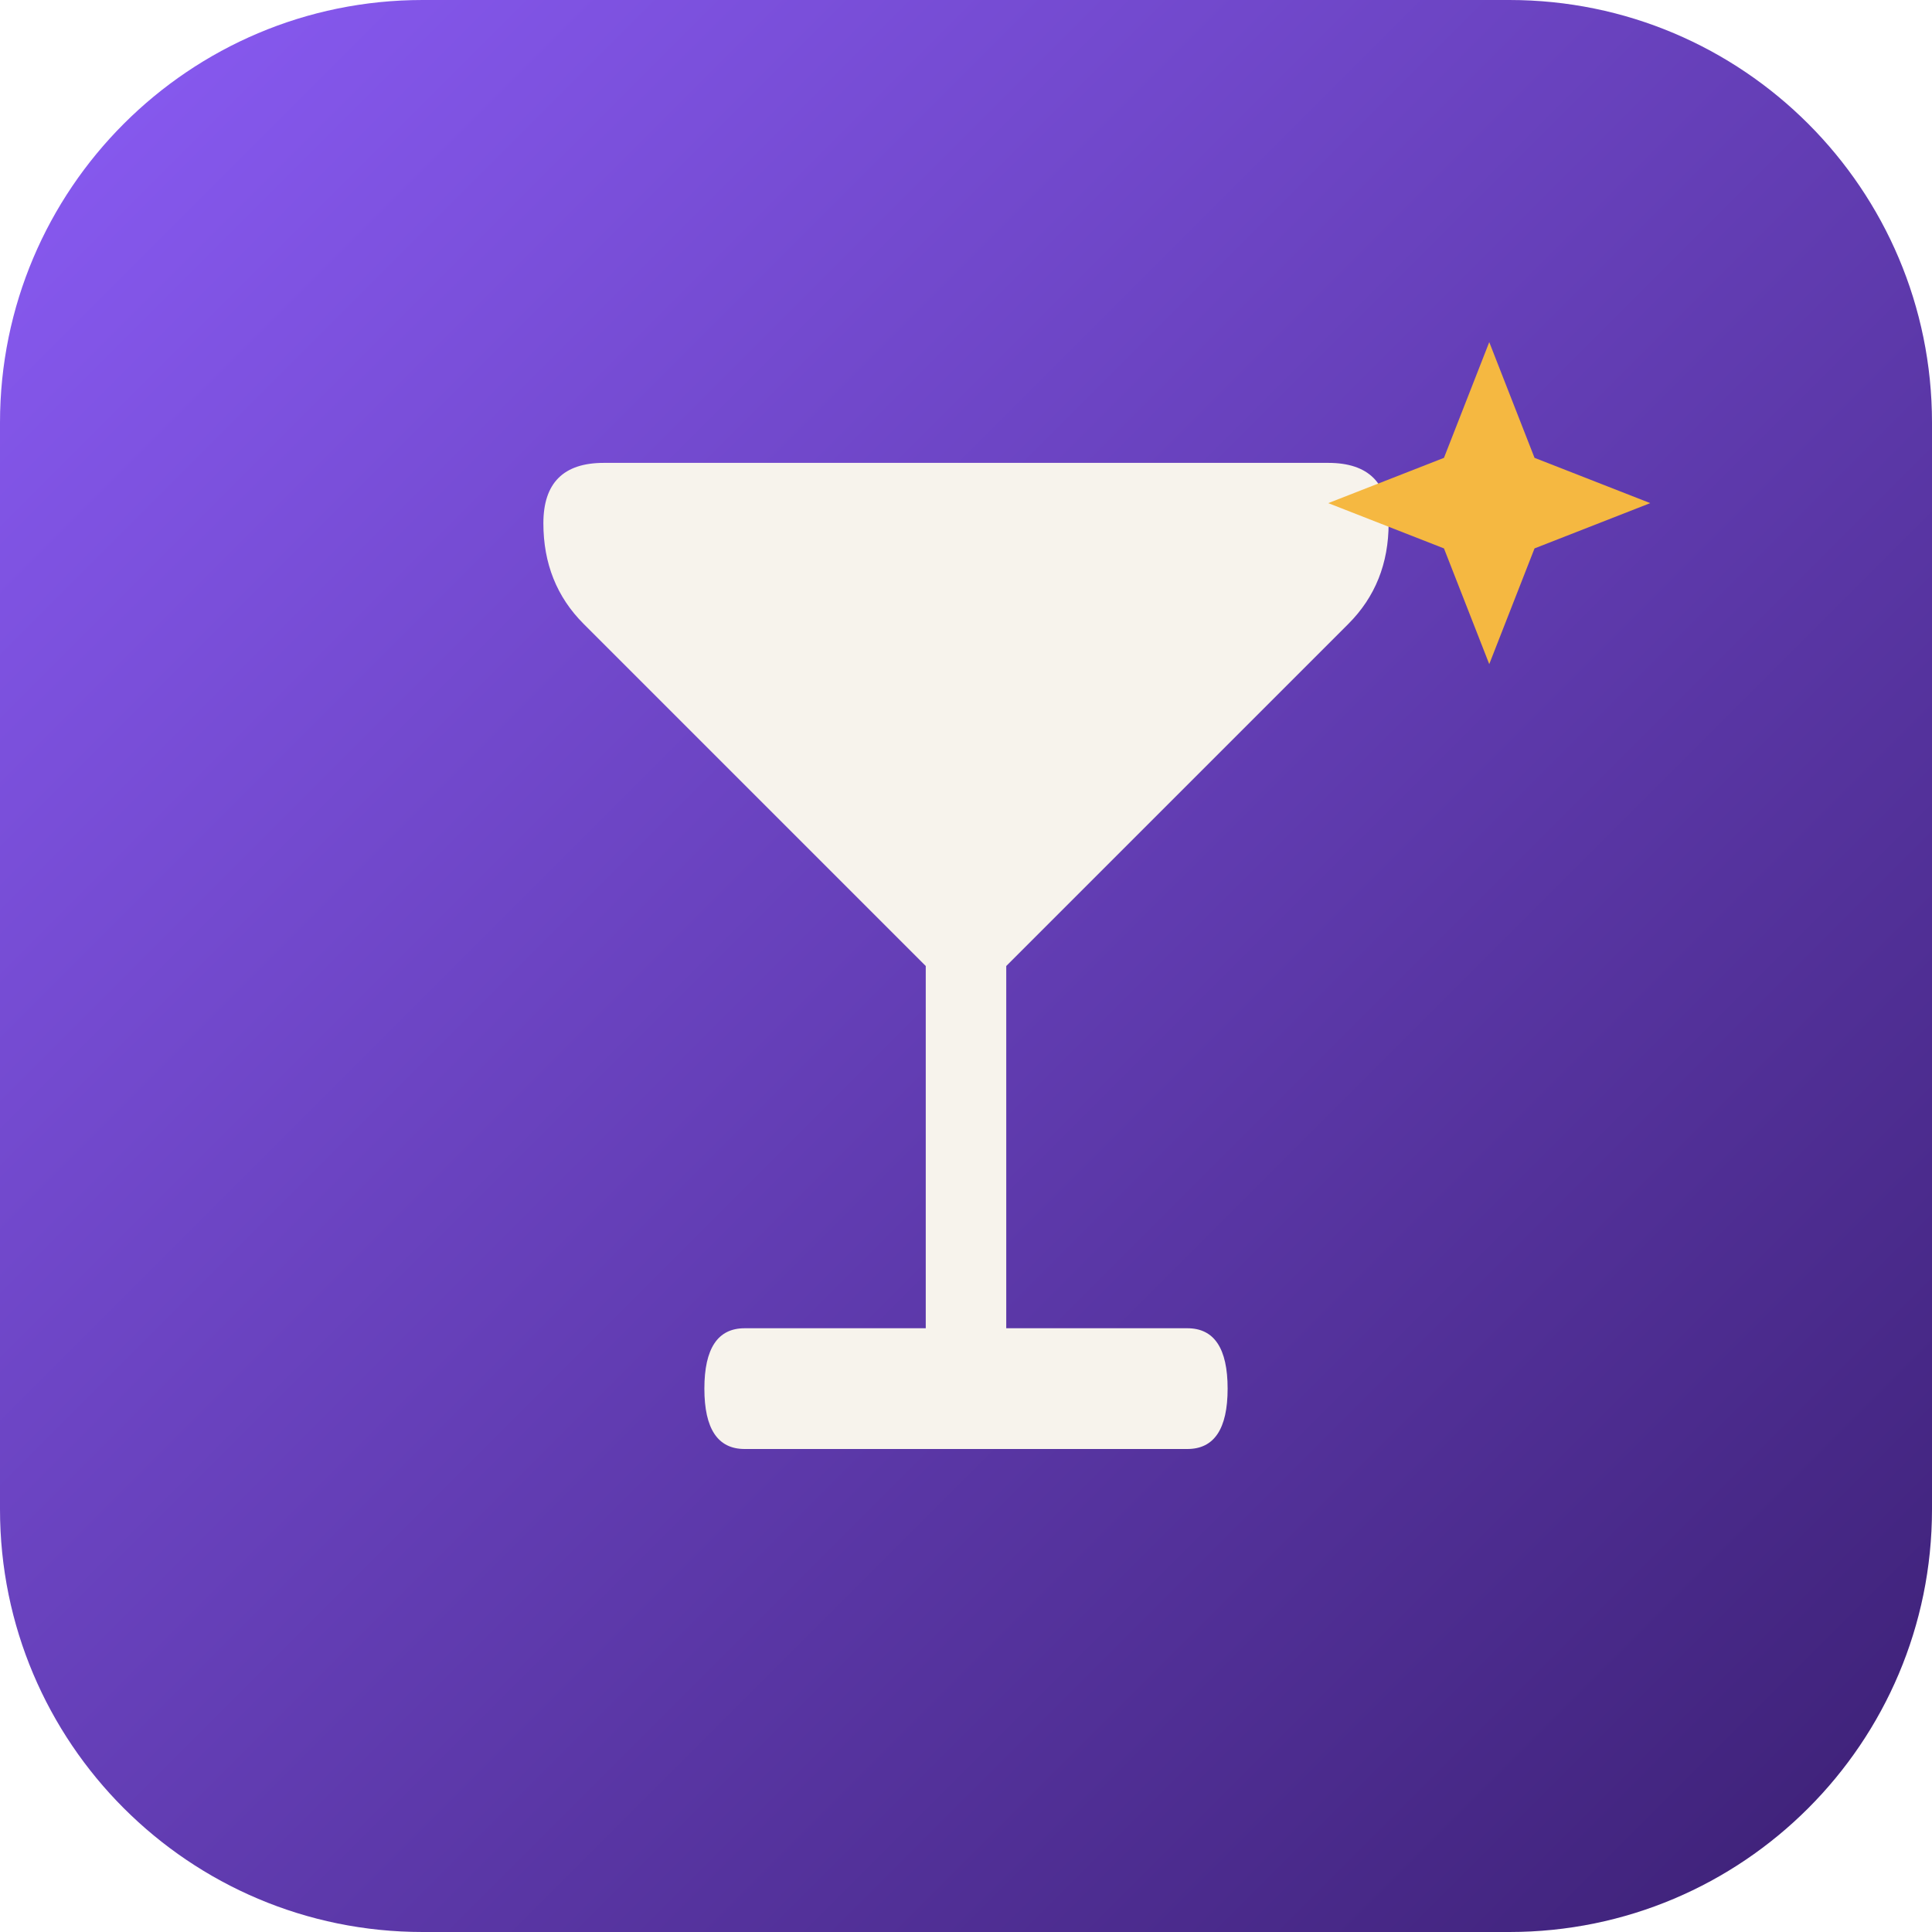
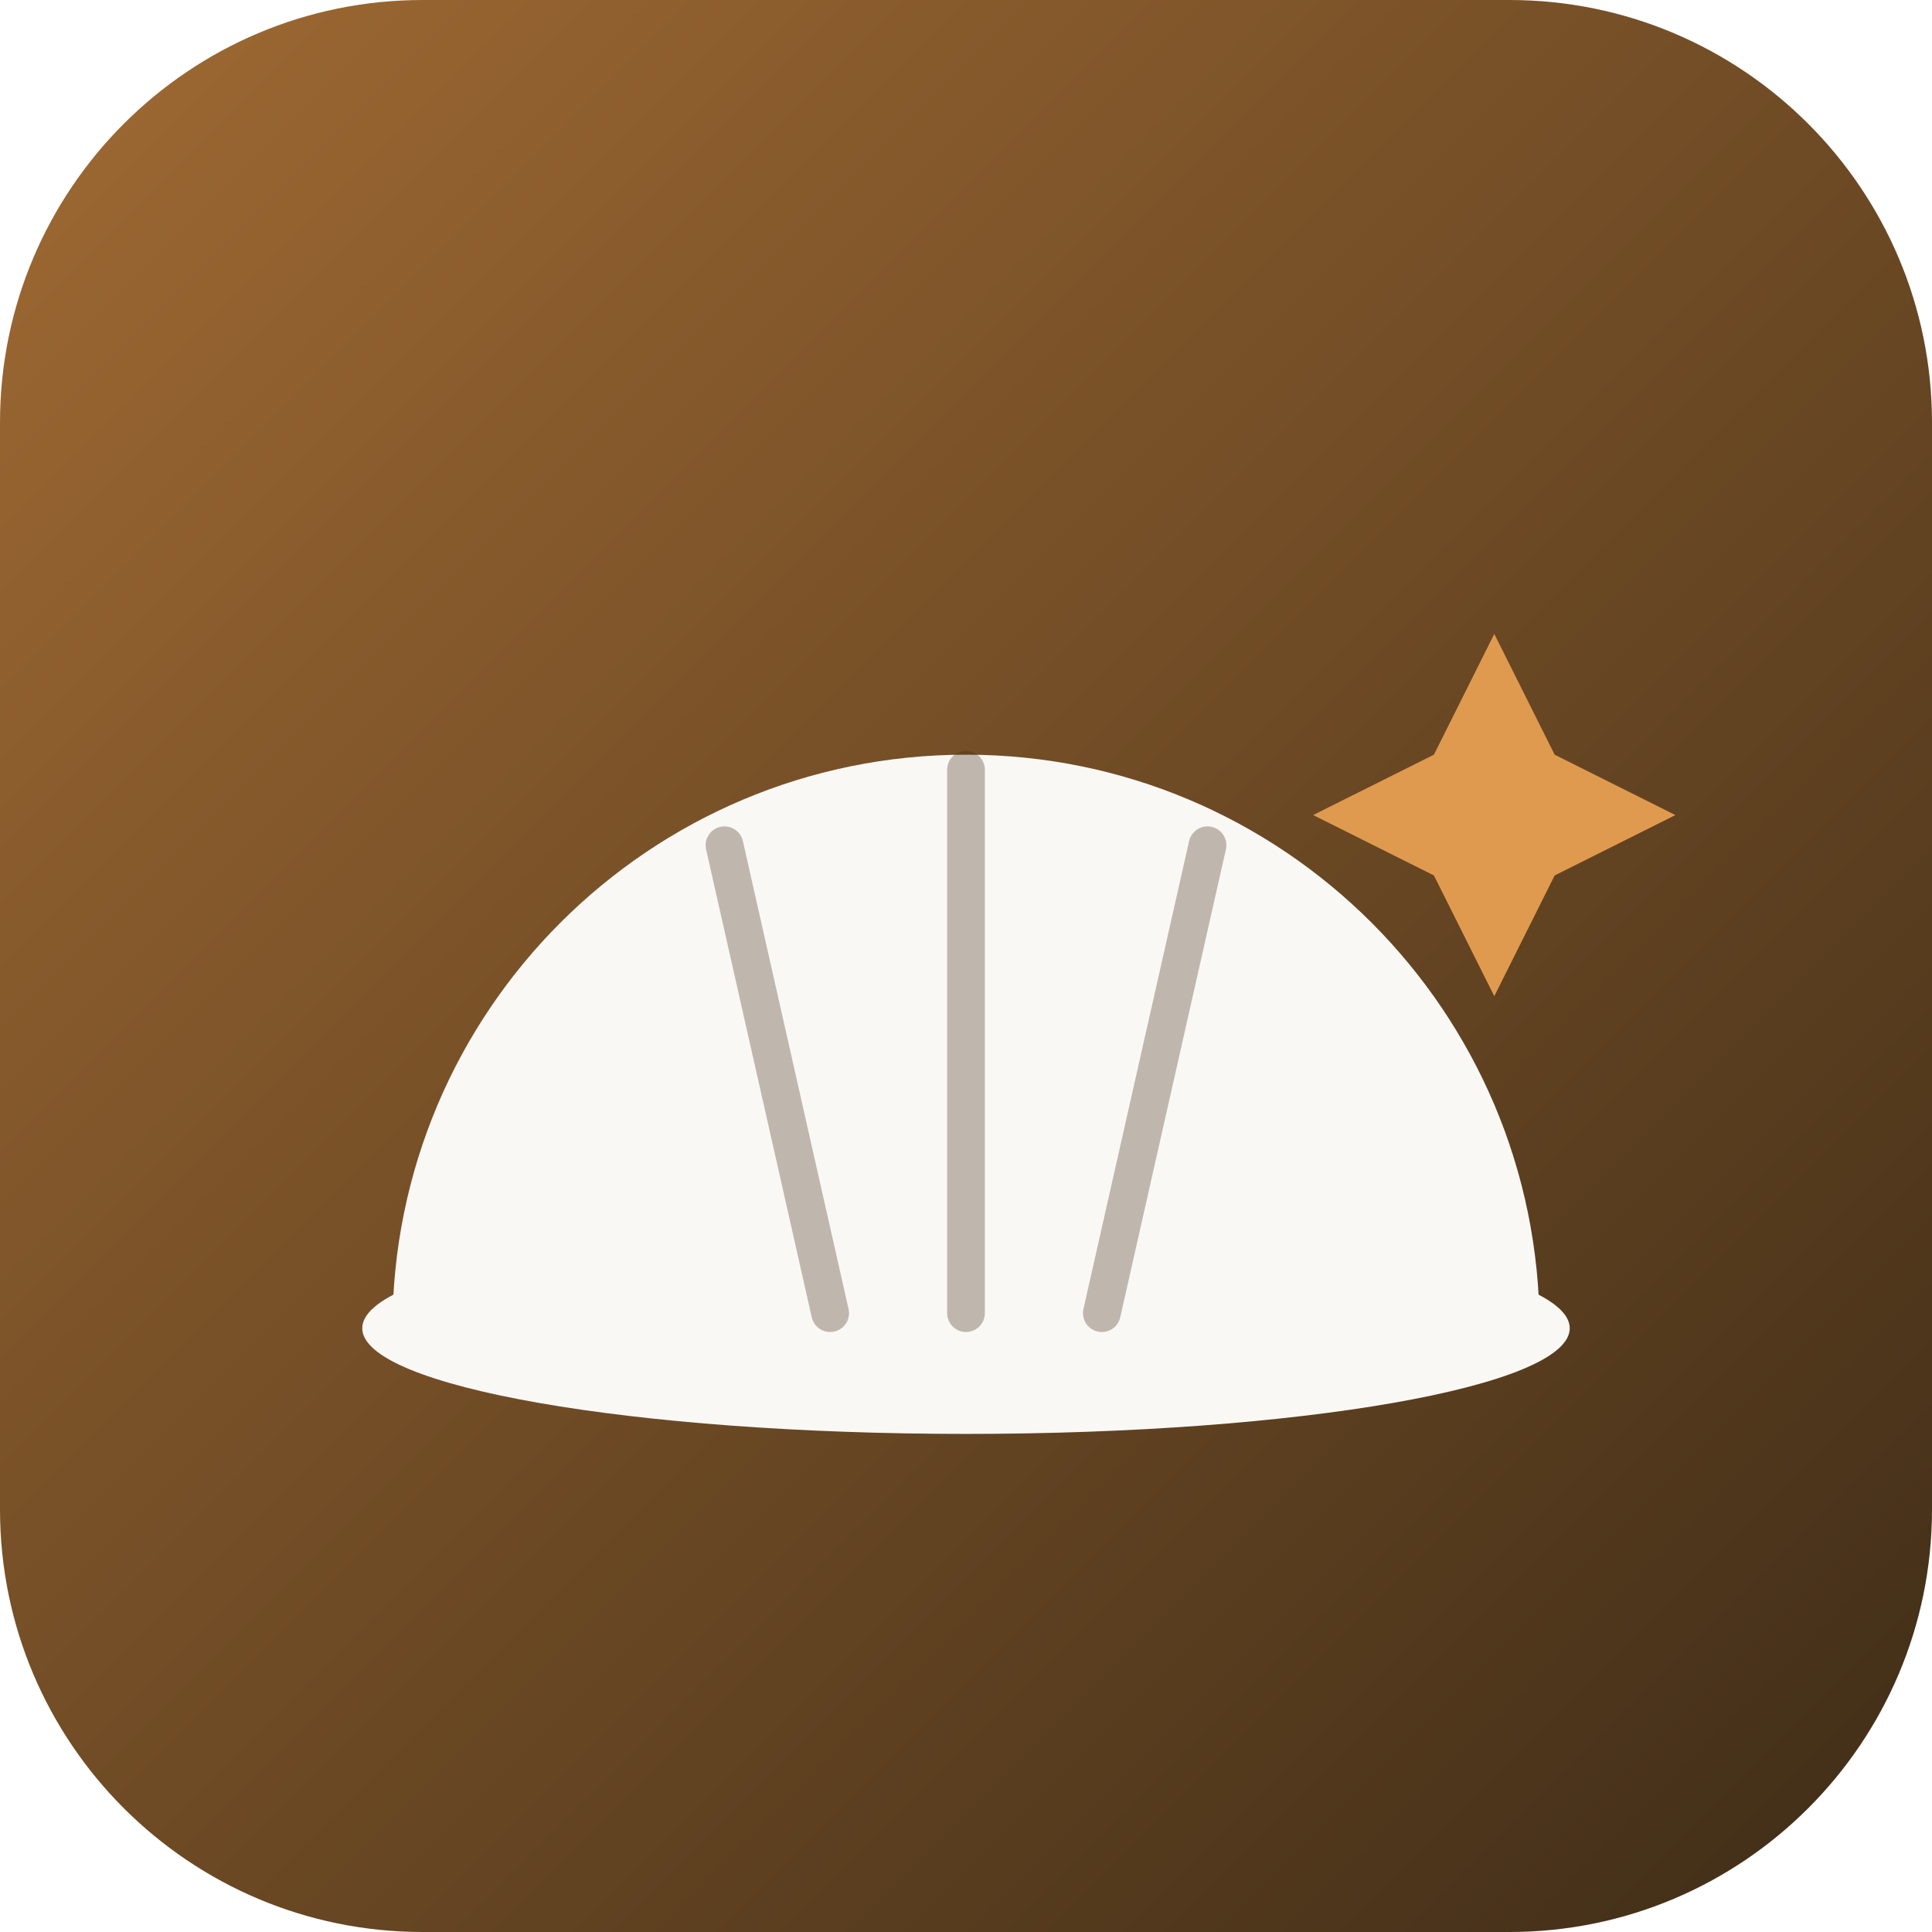
- <svg xmlns="http://www.w3.org/2000/svg" viewBox="0 0 192 192">
+ <svg xmlns="http://www.w3.org/2000/svg" width="256" height="256" viewBox="0 0 256 256">
  <defs>
-     <linearGradient id="bgGrad" x1="0%" y1="0%" x2="100%" y2="100%">
-       <stop offset="0%" stop-color="#8B5CF6" />
-       <stop offset="100%" stop-color="#3B1F73" />
+     <linearGradient id="bg" x1="0" y1="0" x2="256" y2="256" gradientUnits="userSpaceOnUse">
+       <stop offset="0" stop-color="#A06A33" />
+       <stop offset="1" stop-color="#3E2C17" />
    </linearGradient>
  </defs>
-   <rect x="0" y="0" width="192" height="192" rx="42" ry="42" fill="url(#bgGrad)" />
-   <path d="     M 54 52     Q 54 46 60 46     L 132 46     Q 138 46 138 52     Q 138 58 134 62     L 100 96     L 100 132     L 118 132     Q 122 132 122 138     Q 122 144 118 144     L 74 144     Q 70 144 70 138     Q 70 132 74 132     L 92 132     L 92 96     L 58 62     Q 54 58 54 52     Z" fill="#F7F3EC" />
-   <path d="M 148 34     L 152.5 45.5     L 164 50     L 152.5 54.5     L 148 66     L 143.5 54.5     L 132 50     L 143.5 45.5     Z" fill="#F5B841" />
+   <rect width="256" height="256" rx="56" fill="url(#bg)" />
+   <ellipse cx="128" cy="176" rx="80" ry="14" fill="#FAF8F5" />
+   <path d="M52 176 A76 76 0 0 1 204 176 Z" fill="#FAF8F5" />
+   <line x1="128" y1="102" x2="128" y2="174" stroke="#3E2C17" stroke-width="5" stroke-linecap="round" opacity="0.32" />
+   <line x1="96" y1="112" x2="110" y2="174" stroke="#3E2C17" stroke-width="5" stroke-linecap="round" opacity="0.32" />
+   <line x1="160" y1="112" x2="146" y2="174" stroke="#3E2C17" stroke-width="5" stroke-linecap="round" opacity="0.32" />
+   <path d="M198 84 L206 100 L222 108 L206 116 L198 132 L190 116 L174 108 L190 100 Z" fill="#E09A4F" />
</svg>
